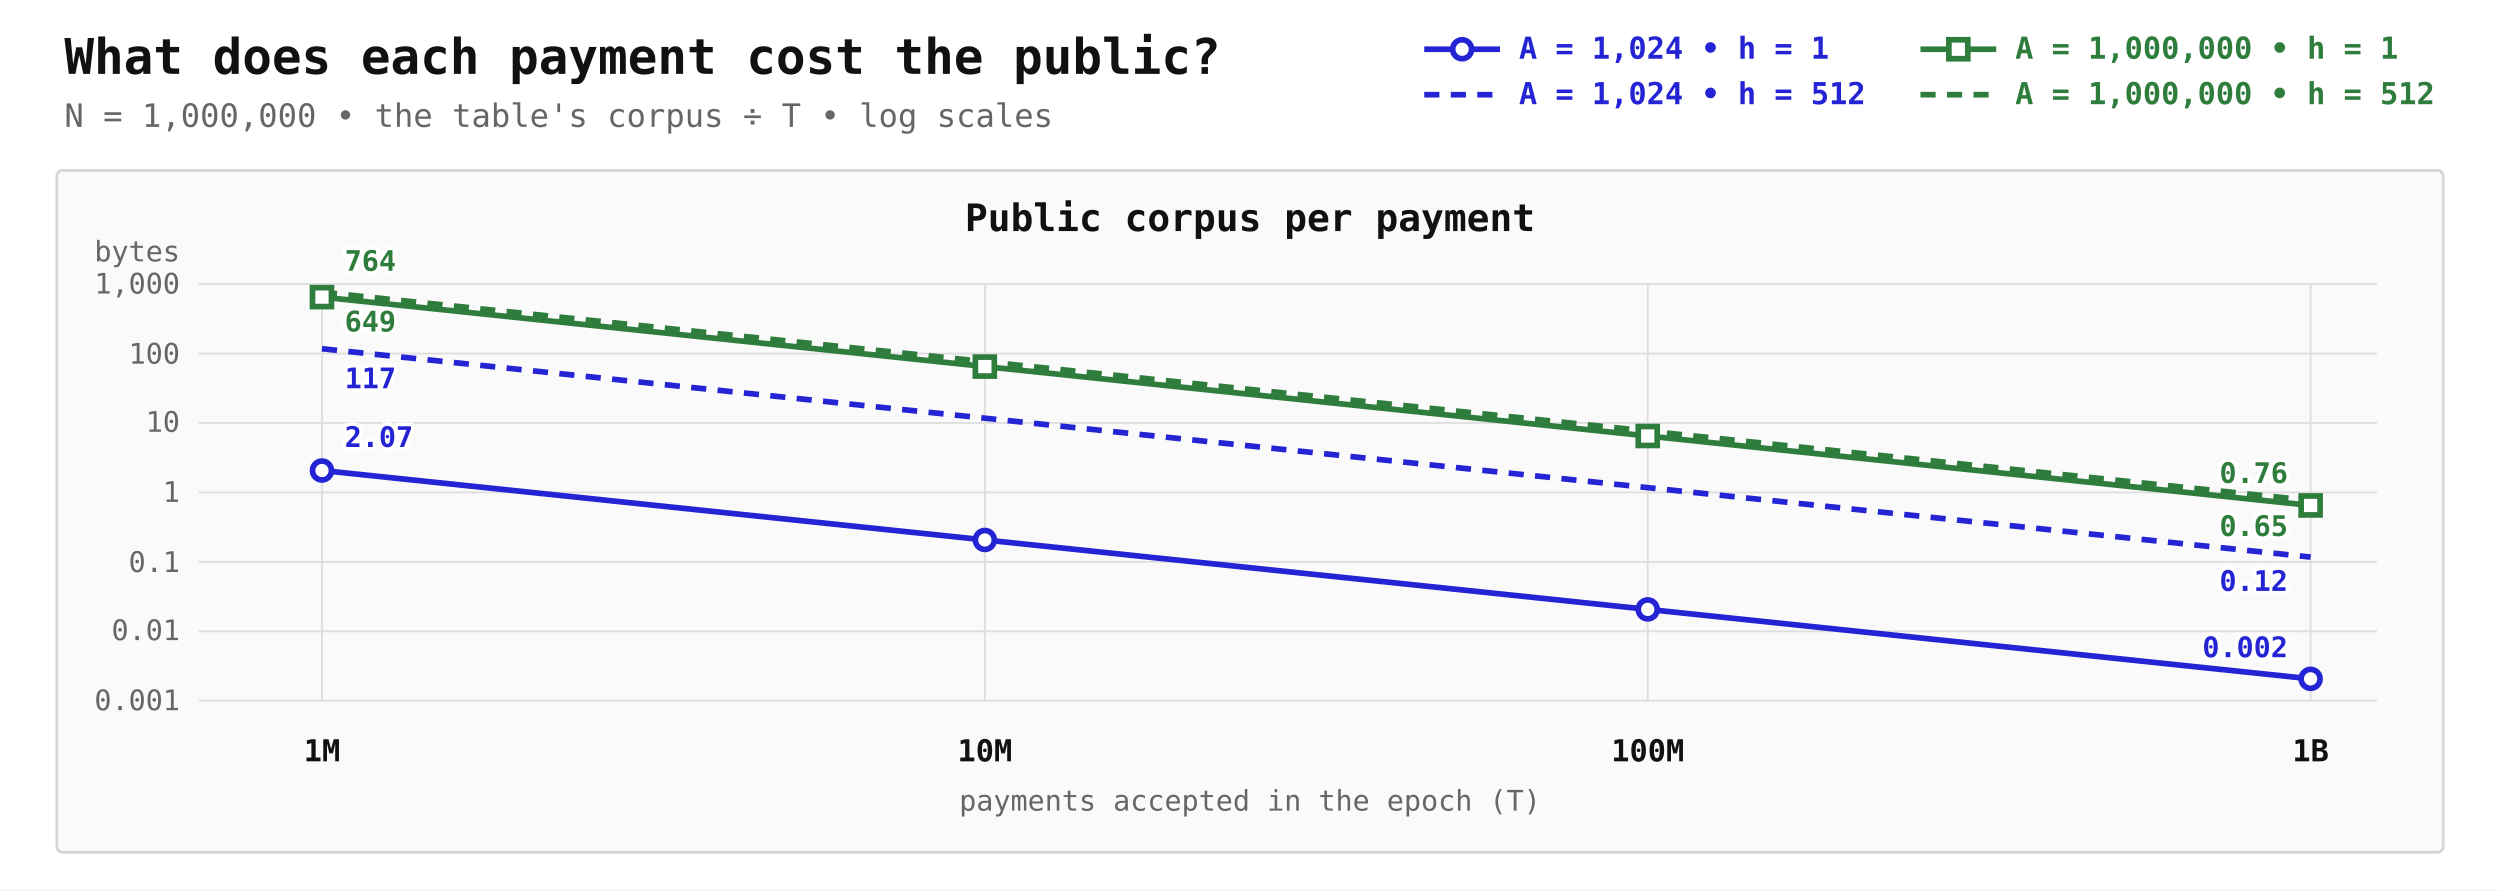
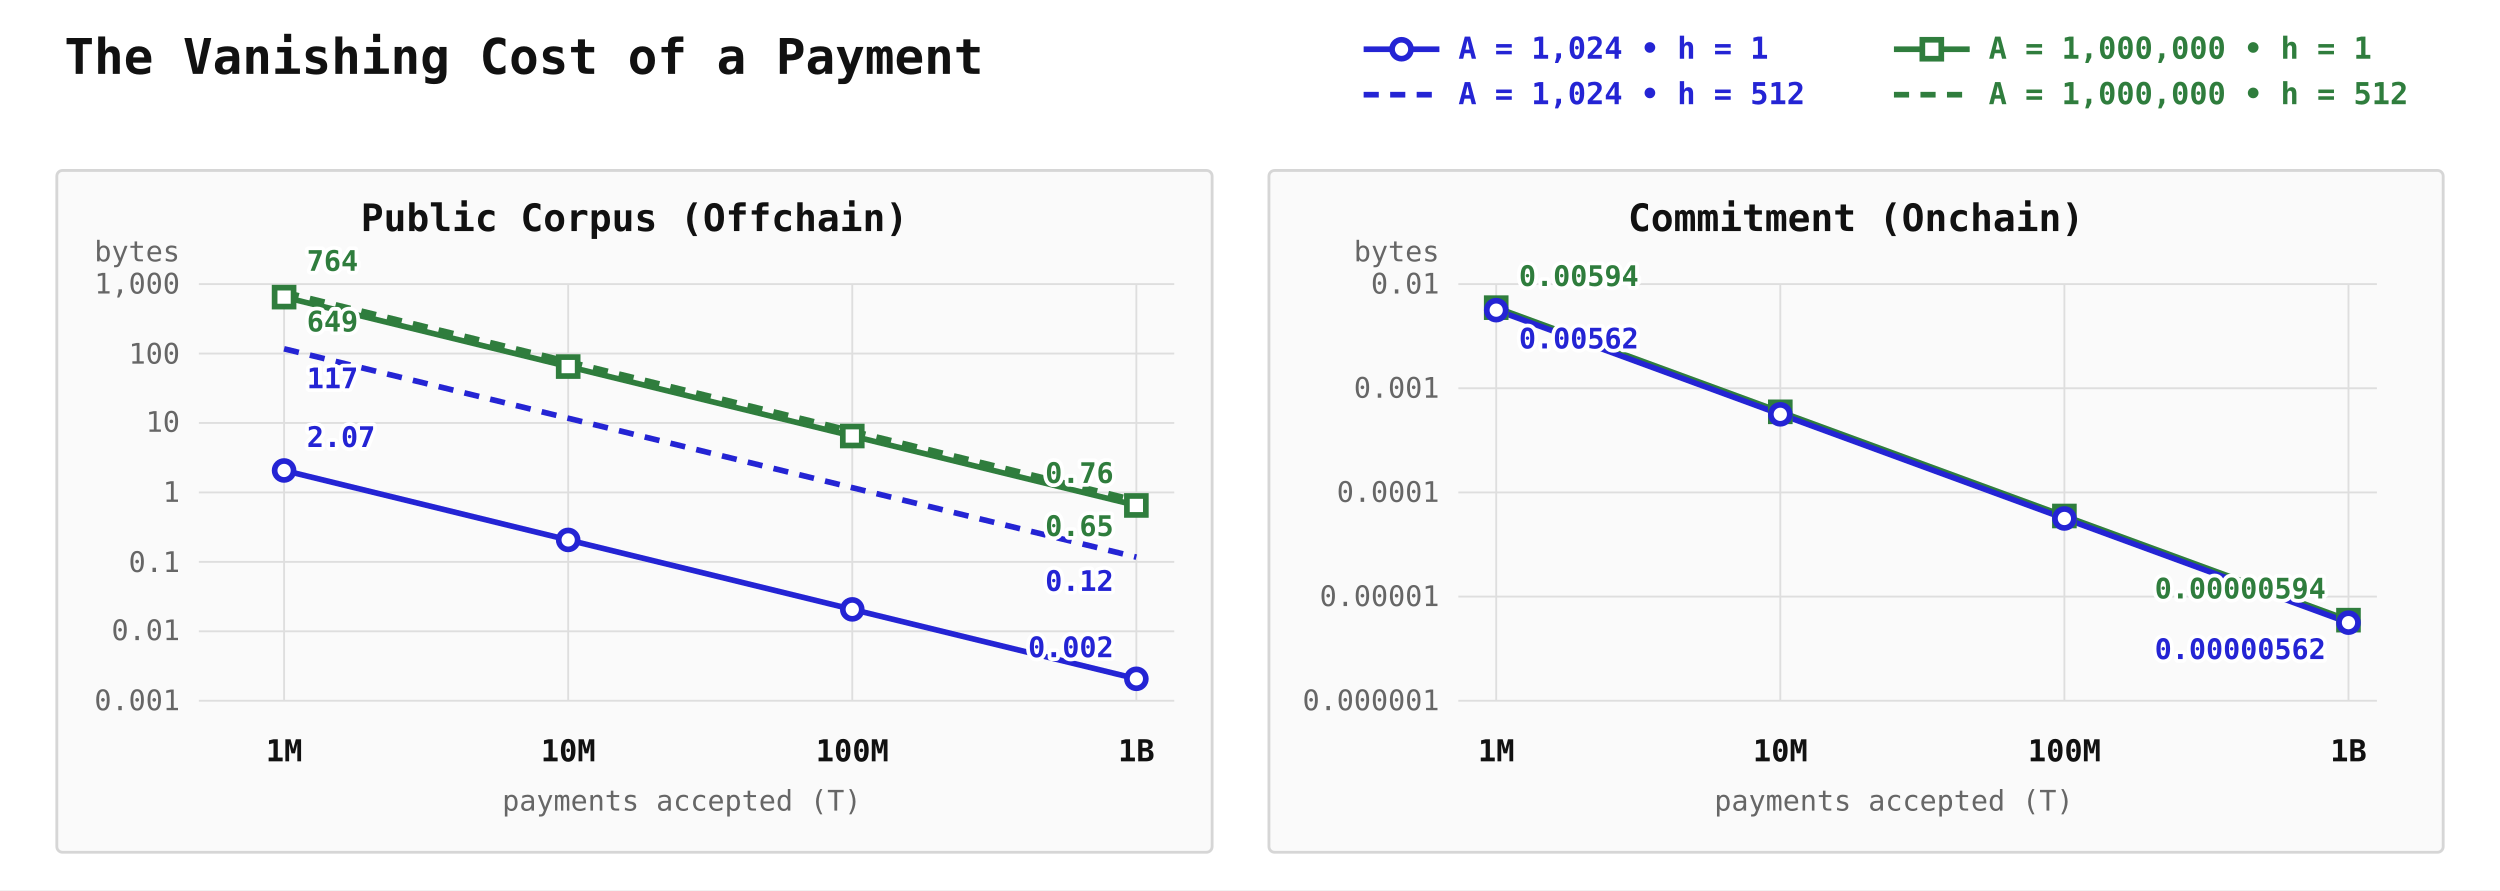
<svg xmlns="http://www.w3.org/2000/svg" viewBox="0 0 1320 470">
  <rect width="1320" height="470" fill="#fff" />
  <style>
    text { font-family: ui-monospace, SFMono-Regular, Menlo, Monaco, Consolas, monospace; }
    .title { font-size: 26px; font-weight: 700; fill: #111; }
-     .subtitle { font-size: 17px; fill: #666; }
    .panel-title { font-size: 20px; font-weight: 700; fill: #111; text-anchor: middle; }
    .axis { font-size: 15px; fill: #666; }
    .axis-strong { font-size: 16px; font-weight: 700; fill: #111; }
    .value { font-size: 15px; font-weight: 700; paint-order: stroke; stroke: #fff; stroke-width: 4px; stroke-linejoin: round; }
    .grid { stroke: #dedede; stroke-width: 1; }
    .frame { fill: #fafafa; stroke: #d6d6d6; stroke-width: 1.5; }
    .blue { stroke: #2424d4; fill: none; }
    .green { stroke: #2f7d3d; fill: none; }
    .blue-text { fill: #2424d4; }
    .green-text { fill: #2f7d3d; }
    .series { stroke-width: 3; }
    .dashed { stroke-dasharray: 8 6; }
  </style>
-   <text class="title" x="34" y="39">What does each payment cost the public?</text>
-   <text class="subtitle" x="34" y="67">N = 1,000,000 • the table's corpus ÷ T • log scales</text>
-   <line class="blue series" x1="752" y1="26" x2="792" y2="26" />
-   <circle cx="772" cy="26" r="5" fill="#fff" stroke="#2424d4" stroke-width="3" />
-   <text class="axis-strong blue-text" x="802" y="31">A = 1,024 • h = 1</text>
-   <line class="green series" x1="1014" y1="26" x2="1054" y2="26" />
-   <rect x="1029" y="21" width="10" height="10" fill="#fff" stroke="#2f7d3d" stroke-width="3" />
-   <text class="axis-strong green-text" x="1064" y="31">A = 1,000,000 • h = 1</text>
-   <line class="blue series dashed" x1="752" y1="50" x2="792" y2="50" />
-   <text class="axis-strong blue-text" x="802" y="55">A = 1,024 • h = 512</text>
-   <line class="green series dashed" x1="1014" y1="50" x2="1054" y2="50" />
-   <text class="axis-strong green-text" x="1064" y="55">A = 1,000,000 • h = 512</text>
-   <rect class="frame" x="30" y="90" width="1260" height="360" rx="3" />
-   <text class="panel-title" x="660" y="122">Public corpus per payment</text>
+   <text class="title" x="34" y="39">The Vanishing Cost of a Payment</text>
+   <line class="blue series" x1="720" y1="26" x2="760" y2="26" />
+   <circle cx="740" cy="26" r="5" fill="#fff" stroke="#2424d4" stroke-width="3" />
+   <text class="axis-strong blue-text" x="770" y="31">A = 1,024 • h = 1</text>
+   <line class="green series" x1="1000" y1="26" x2="1040" y2="26" />
+   <rect x="1015" y="21" width="10" height="10" fill="#fff" stroke="#2f7d3d" stroke-width="3" />
+   <text class="axis-strong green-text" x="1050" y="31">A = 1,000,000 • h = 1</text>
+   <line class="blue series dashed" x1="720" y1="50" x2="760" y2="50" />
+   <text class="axis-strong blue-text" x="770" y="55">A = 1,024 • h = 512</text>
+   <line class="green series dashed" x1="1000" y1="50" x2="1040" y2="50" />
+   <text class="axis-strong green-text" x="1050" y="55">A = 1,000,000 • h = 512</text>
+   <rect class="frame" x="30" y="90" width="610" height="360" rx="3" />
+   <text class="panel-title" x="335" y="122">Public Corpus (Offchain)</text>
  <text class="axis" x="95" y="138" text-anchor="end">bytes</text>
-   <line class="grid" x1="105" y1="150" x2="1255" y2="150" />
-   <line class="grid" x1="105" y1="186.67" x2="1255" y2="186.67" />
-   <line class="grid" x1="105" y1="223.33" x2="1255" y2="223.33" />
-   <line class="grid" x1="105" y1="260" x2="1255" y2="260" />
-   <line class="grid" x1="105" y1="296.67" x2="1255" y2="296.67" />
-   <line class="grid" x1="105" y1="333.33" x2="1255" y2="333.33" />
-   <line class="grid" x1="105" y1="370" x2="1255" y2="370" />
-   <line class="grid" x1="170" y1="150" x2="170" y2="370" />
-   <line class="grid" x1="520" y1="150" x2="520" y2="370" />
-   <line class="grid" x1="870" y1="150" x2="870" y2="370" />
-   <line class="grid" x1="1220" y1="150" x2="1220" y2="370" />
+   <line class="grid" x1="105" y1="150" x2="620" y2="150" />
+   <line class="grid" x1="105" y1="186.67" x2="620" y2="186.67" />
+   <line class="grid" x1="105" y1="223.33" x2="620" y2="223.33" />
+   <line class="grid" x1="105" y1="260" x2="620" y2="260" />
+   <line class="grid" x1="105" y1="296.67" x2="620" y2="296.67" />
+   <line class="grid" x1="105" y1="333.33" x2="620" y2="333.33" />
+   <line class="grid" x1="105" y1="370" x2="620" y2="370" />
+   <line class="grid" x1="150" y1="150" x2="150" y2="370" />
+   <line class="grid" x1="300" y1="150" x2="300" y2="370" />
+   <line class="grid" x1="450" y1="150" x2="450" y2="370" />
+   <line class="grid" x1="600" y1="150" x2="600" y2="370" />
  <text class="axis" x="95" y="155" text-anchor="end">1,000</text>
  <text class="axis" x="95" y="192" text-anchor="end">100</text>
  <text class="axis" x="95" y="228" text-anchor="end">10</text>
  <text class="axis" x="95" y="265" text-anchor="end">1</text>
  <text class="axis" x="95" y="302" text-anchor="end">0.1</text>
  <text class="axis" x="95" y="338" text-anchor="end">0.01</text>
  <text class="axis" x="95" y="375" text-anchor="end">0.001</text>
-   <text class="axis-strong" x="170" y="402" text-anchor="middle">1M</text>
-   <text class="axis-strong" x="520" y="402" text-anchor="middle">10M</text>
-   <text class="axis-strong" x="870" y="402" text-anchor="middle">100M</text>
-   <text class="axis-strong" x="1220" y="402" text-anchor="middle">1B</text>
-   <text class="axis" x="660" y="428" text-anchor="middle">payments accepted in the epoch (T)</text>
-   <path class="green series" d="M170 156.88 L1220 266.88" />
-   <path class="green series dashed" d="M170 154.28 L1220 264.28" />
-   <path class="blue series" d="M170 248.43 L1220 358.43" />
-   <path class="blue series dashed" d="M170 184.14 L1220 294.14" />
-   <circle cx="170" cy="248.43" r="5" fill="#fff" stroke="#2424d4" stroke-width="3" />
-   <circle cx="520" cy="285.10" r="5" fill="#fff" stroke="#2424d4" stroke-width="3" />
-   <circle cx="870" cy="321.76" r="5" fill="#fff" stroke="#2424d4" stroke-width="3" />
-   <circle cx="1220" cy="358.43" r="5" fill="#fff" stroke="#2424d4" stroke-width="3" />
-   <rect x="165" y="151.88" width="10" height="10" fill="#fff" stroke="#2f7d3d" stroke-width="3" />
-   <rect x="515" y="188.55" width="10" height="10" fill="#fff" stroke="#2f7d3d" stroke-width="3" />
-   <rect x="865" y="225.21" width="10" height="10" fill="#fff" stroke="#2f7d3d" stroke-width="3" />
-   <rect x="1215" y="261.88" width="10" height="10" fill="#fff" stroke="#2f7d3d" stroke-width="3" />
-   <text class="value green-text" x="182" y="143">764</text>
-   <text class="value green-text" x="182" y="175">649</text>
-   <text class="value blue-text" x="182" y="205">117</text>
-   <text class="value blue-text" x="182" y="236">2.07</text>
-   <text class="value green-text" x="1208" y="255" text-anchor="end">0.76</text>
-   <text class="value green-text" x="1208" y="283" text-anchor="end">0.65</text>
-   <text class="value blue-text" x="1208" y="312" text-anchor="end">0.12</text>
-   <text class="value blue-text" x="1208" y="347" text-anchor="end">0.002</text>
+   <text class="axis-strong" x="150" y="402" text-anchor="middle">1M</text>
+   <text class="axis-strong" x="300" y="402" text-anchor="middle">10M</text>
+   <text class="axis-strong" x="450" y="402" text-anchor="middle">100M</text>
+   <text class="axis-strong" x="600" y="402" text-anchor="middle">1B</text>
+   <text class="axis" x="360" y="428" text-anchor="middle">payments accepted (T)</text>
+   <path class="green series" d="M150 156.88 L300 193.55 L450 230.22 L600 266.88" />
+   <path class="green series dashed" d="M150 154.29 L300 190.95 L450 227.62 L600 264.29" />
+   <path class="blue series" d="M150 248.41 L300 285.08 L450 321.75 L600 358.41" />
+   <path class="blue series dashed" d="M150 184.17 L300 220.83 L450 257.50 L600 294.17" />
+   <circle cx="150" cy="248.41" r="5" fill="#fff" stroke="#2424d4" stroke-width="3" />
+   <circle cx="300" cy="285.08" r="5" fill="#fff" stroke="#2424d4" stroke-width="3" />
+   <circle cx="450" cy="321.75" r="5" fill="#fff" stroke="#2424d4" stroke-width="3" />
+   <circle cx="600" cy="358.41" r="5" fill="#fff" stroke="#2424d4" stroke-width="3" />
+   <rect x="145" y="151.88" width="10" height="10" fill="#fff" stroke="#2f7d3d" stroke-width="3" />
+   <rect x="295" y="188.55" width="10" height="10" fill="#fff" stroke="#2f7d3d" stroke-width="3" />
+   <rect x="445" y="225.22" width="10" height="10" fill="#fff" stroke="#2f7d3d" stroke-width="3" />
+   <rect x="595" y="261.88" width="10" height="10" fill="#fff" stroke="#2f7d3d" stroke-width="3" />
+   <text class="value green-text" x="162" y="143">764</text>
+   <text class="value green-text" x="162" y="175">649</text>
+   <text class="value blue-text" x="162" y="205">117</text>
+   <text class="value blue-text" x="162" y="236">2.07</text>
+   <text class="value green-text" x="588" y="255" text-anchor="end">0.76</text>
+   <text class="value green-text" x="588" y="283" text-anchor="end">0.65</text>
+   <text class="value blue-text" x="588" y="312" text-anchor="end">0.12</text>
+   <text class="value blue-text" x="588" y="347" text-anchor="end">0.002</text>
+   <rect class="frame" x="670" y="90" width="620" height="360" rx="3" />
+   <text class="panel-title" x="980" y="122">Commitment (Onchain)</text>
+   <text class="axis" x="760" y="138" text-anchor="end">bytes</text>
+   <line class="grid" x1="770" y1="150" x2="1255" y2="150" />
+   <line class="grid" x1="770" y1="205" x2="1255" y2="205" />
+   <line class="grid" x1="770" y1="260" x2="1255" y2="260" />
+   <line class="grid" x1="770" y1="315" x2="1255" y2="315" />
+   <line class="grid" x1="770" y1="370" x2="1255" y2="370" />
+   <line class="grid" x1="790" y1="150" x2="790" y2="370" />
+   <line class="grid" x1="940" y1="150" x2="940" y2="370" />
+   <line class="grid" x1="1090" y1="150" x2="1090" y2="370" />
+   <line class="grid" x1="1240" y1="150" x2="1240" y2="370" />
+   <text class="axis" x="760" y="155" text-anchor="end">0.01</text>
+   <text class="axis" x="760" y="210" text-anchor="end">0.001</text>
+   <text class="axis" x="760" y="265" text-anchor="end">0.0001</text>
+   <text class="axis" x="760" y="320" text-anchor="end">0.00001</text>
+   <text class="axis" x="760" y="375" text-anchor="end">0.000001</text>
+   <text class="axis-strong" x="790" y="402" text-anchor="middle">1M</text>
+   <text class="axis-strong" x="940" y="402" text-anchor="middle">10M</text>
+   <text class="axis-strong" x="1090" y="402" text-anchor="middle">100M</text>
+   <text class="axis-strong" x="1240" y="402" text-anchor="middle">1B</text>
+   <text class="axis" x="1000" y="428" text-anchor="middle">payments accepted (T)</text>
+   <path class="green series" d="M790 162.44 L940 217.44 L1090 272.44 L1240 327.44" />
+   <path class="blue series" d="M790 163.76 L940 218.76 L1090 273.76 L1240 328.76" />
+   <rect x="785" y="157.44" width="10" height="10" fill="#fff" stroke="#2f7d3d" stroke-width="3" />
+   <rect x="935" y="212.44" width="10" height="10" fill="#fff" stroke="#2f7d3d" stroke-width="3" />
+   <rect x="1085" y="267.44" width="10" height="10" fill="#fff" stroke="#2f7d3d" stroke-width="3" />
+   <rect x="1235" y="322.44" width="10" height="10" fill="#fff" stroke="#2f7d3d" stroke-width="3" />
+   <circle cx="790" cy="163.76" r="5" fill="#fff" stroke="#2424d4" stroke-width="3" />
+   <circle cx="940" cy="218.76" r="5" fill="#fff" stroke="#2424d4" stroke-width="3" />
+   <circle cx="1090" cy="273.76" r="5" fill="#fff" stroke="#2424d4" stroke-width="3" />
+   <circle cx="1240" cy="328.76" r="5" fill="#fff" stroke="#2424d4" stroke-width="3" />
+   <text class="value green-text" x="802" y="151">0.00594</text>
+   <text class="value blue-text" x="802" y="184">0.00562</text>
+   <text class="value green-text" x="1228" y="316" text-anchor="end">0.00000594</text>
+   <text class="value blue-text" x="1228" y="348" text-anchor="end">0.00000562</text>
</svg>
